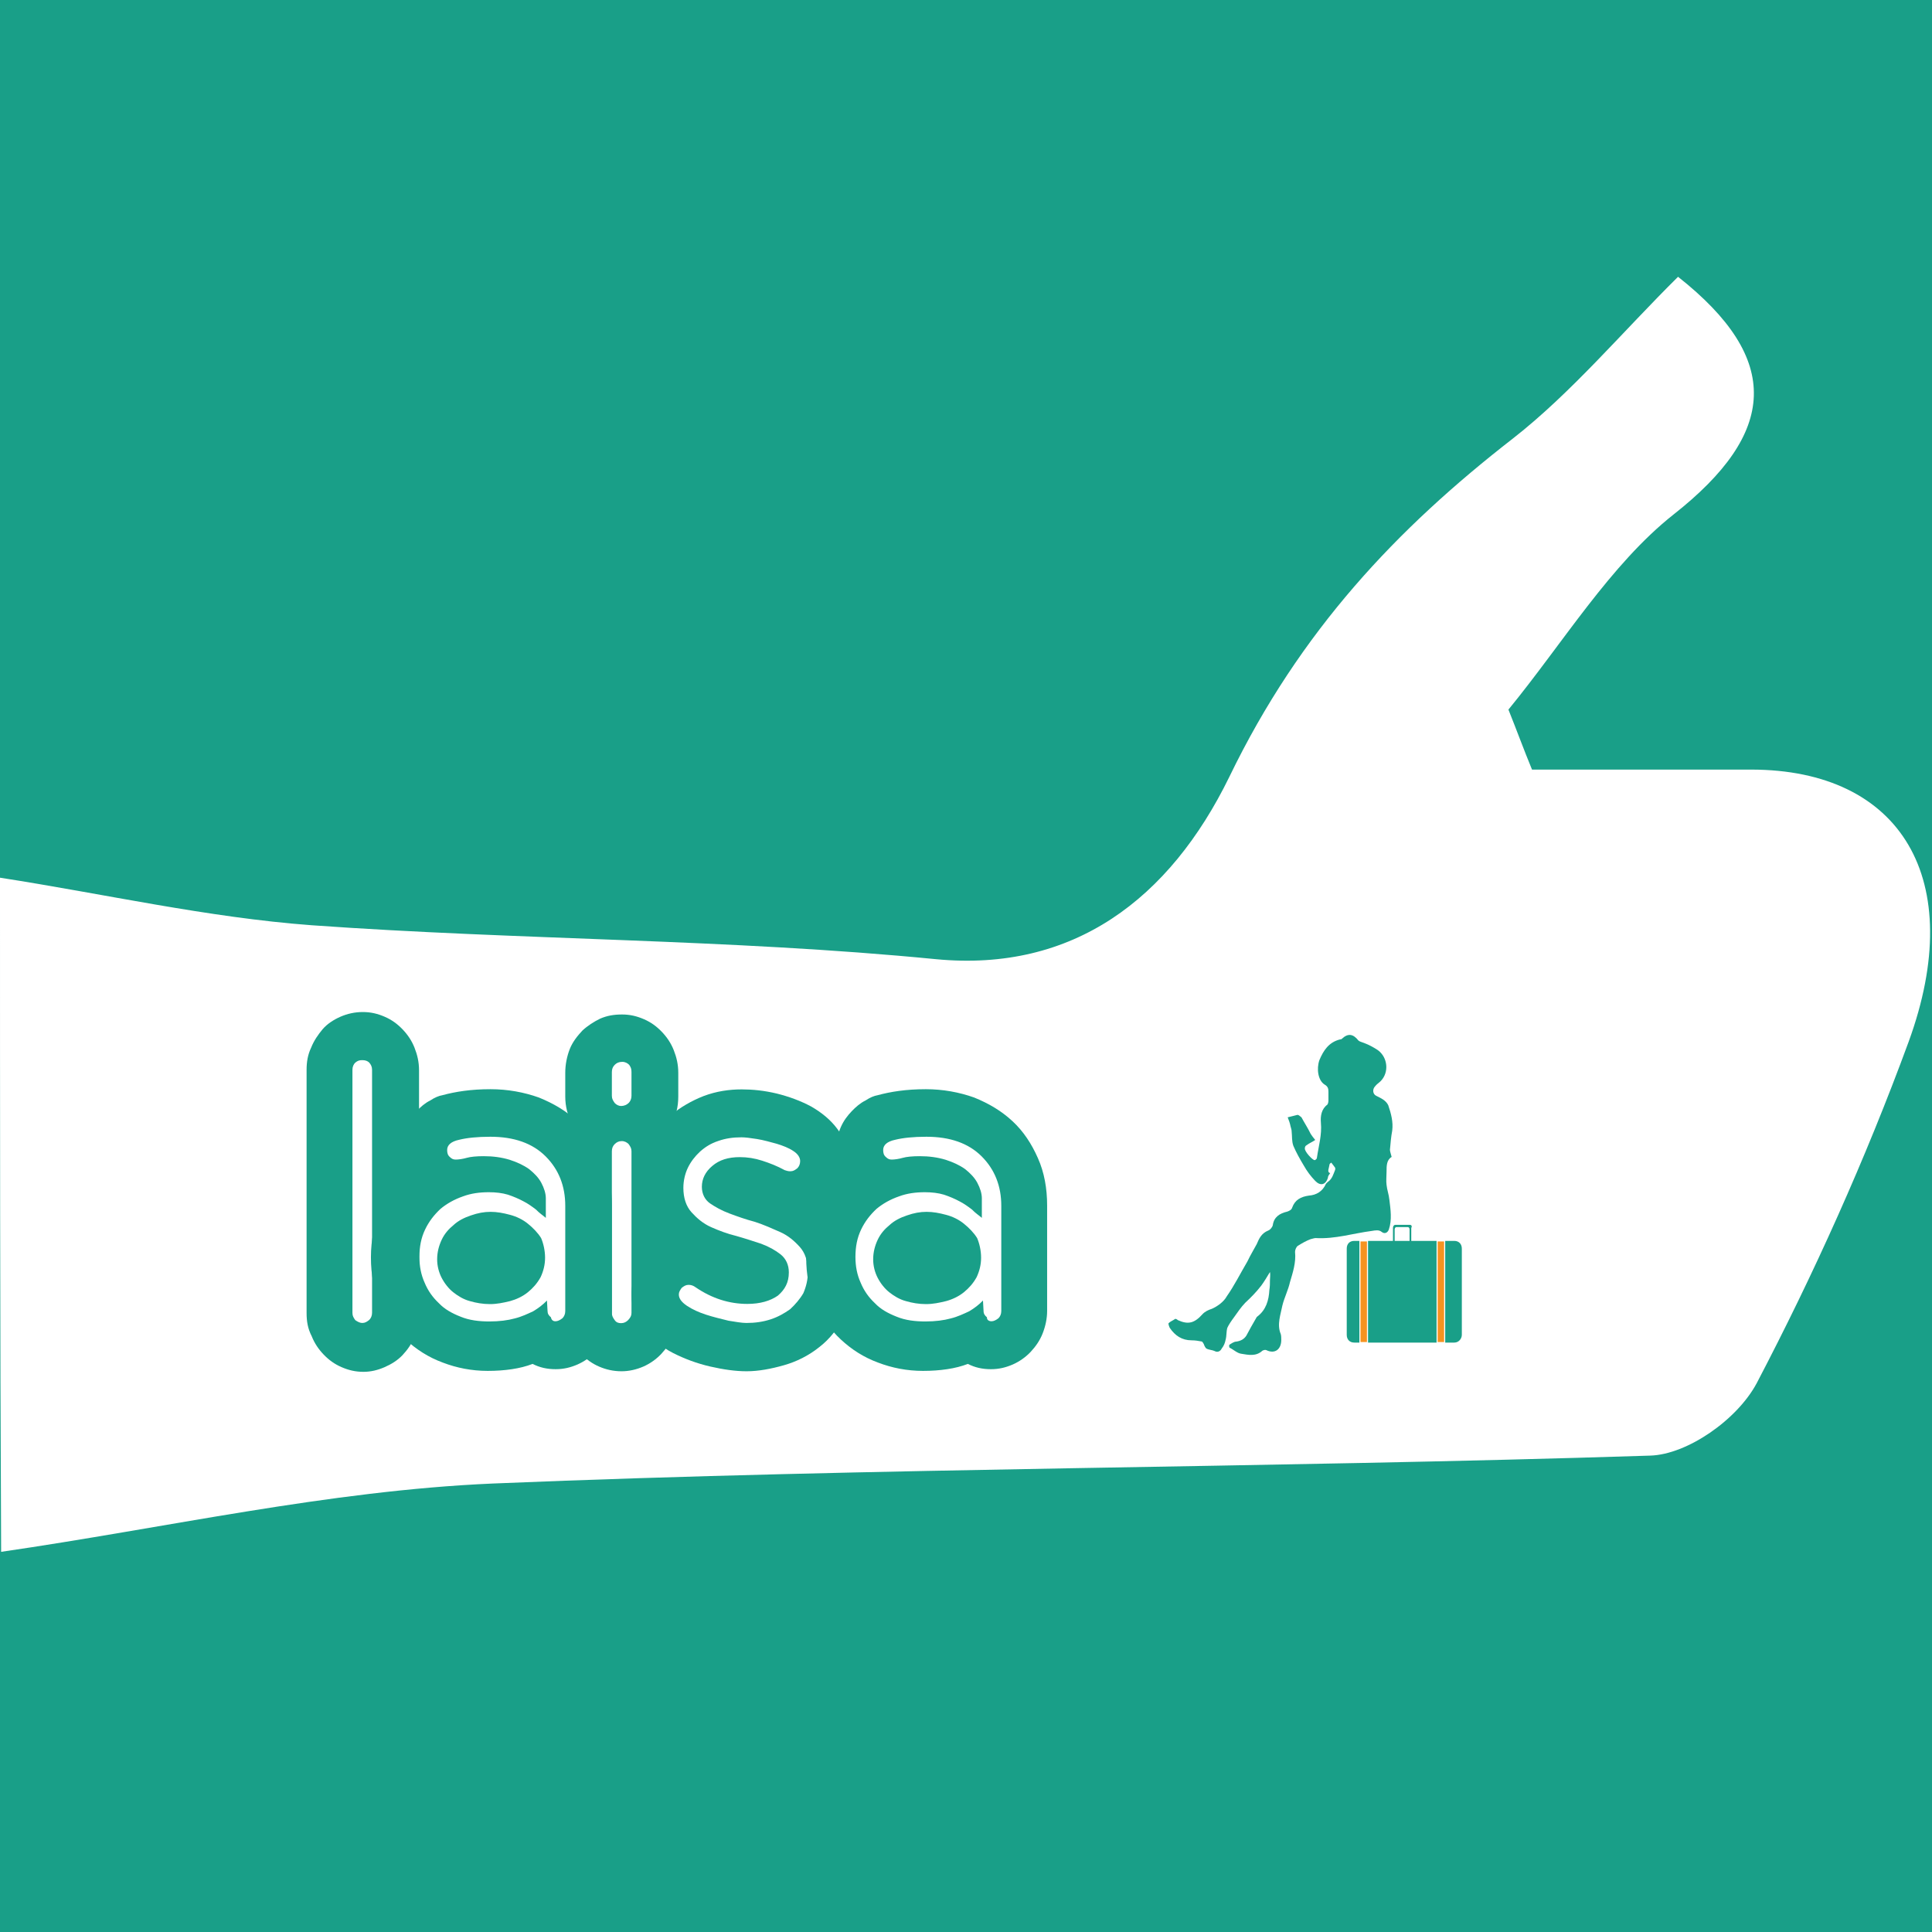
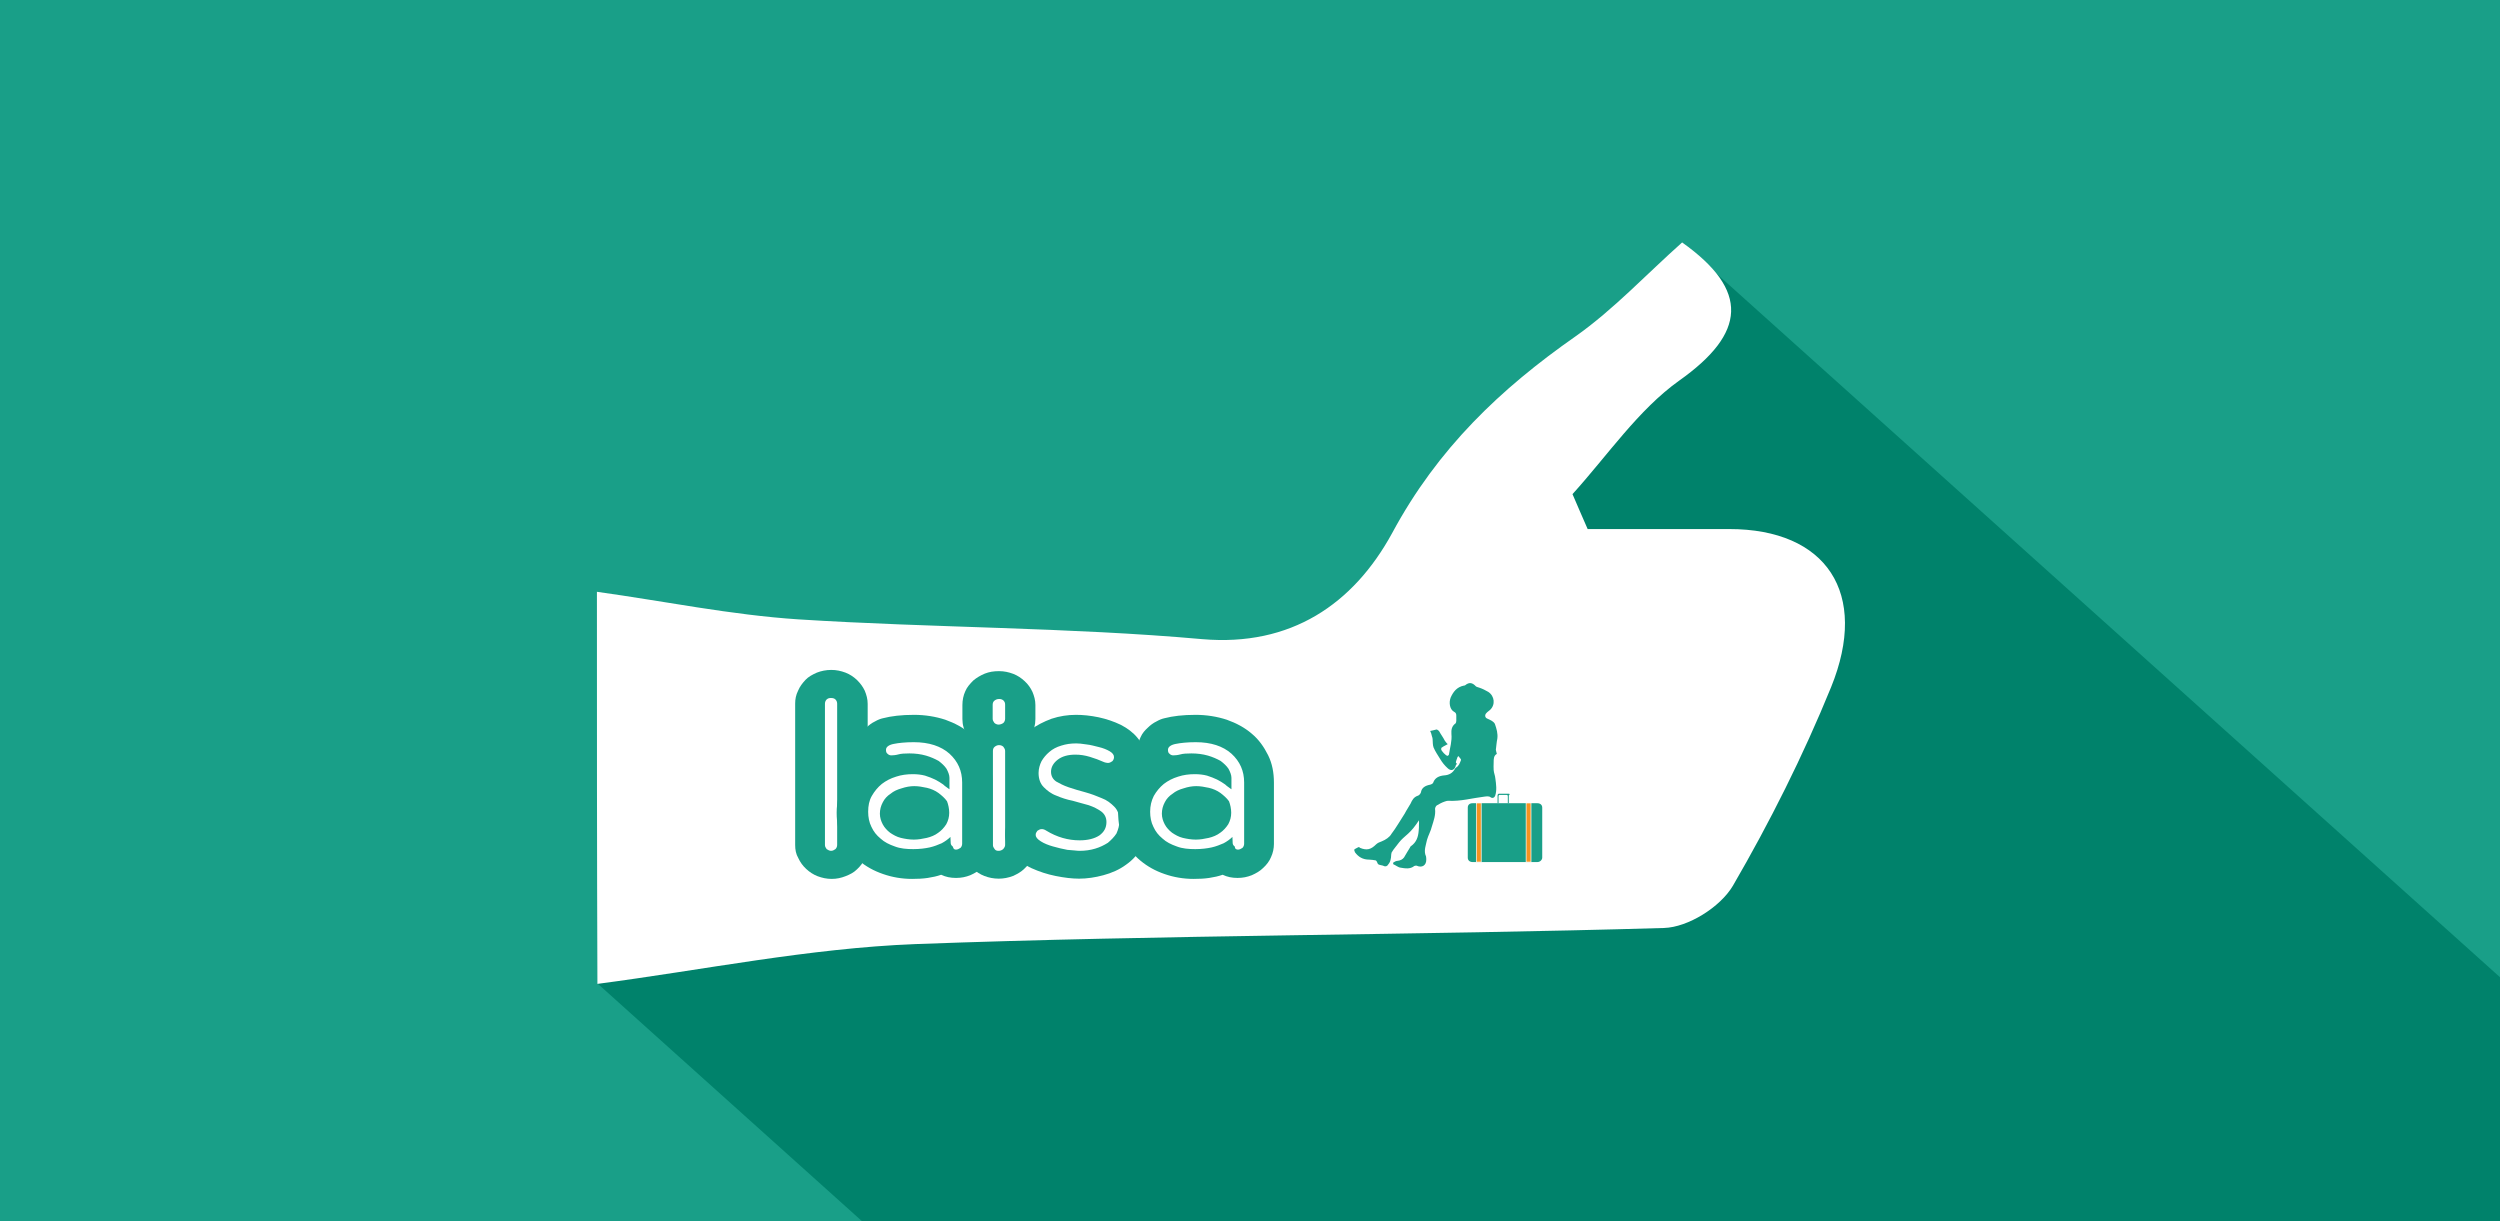
- <svg xmlns="http://www.w3.org/2000/svg" version="1.1" id="Layer_1" x="0px" y="0px" viewBox="0 0 1024 1024" style="enable-background:new 0 0 1024 1024;" xml:space="preserve">
+ <svg xmlns="http://www.w3.org/2000/svg" version="1.1" id="Layer_1" x="0px" y="0px" viewBox="0 0 1024 500" style="enable-background:new 0 0 1024 500;" xml:space="preserve">
  <style type="text/css">
	.st0{fill:#199F88;}
- 	.st1{fill:#FFFFFF;}
- 	.st2{fill:#F69321;stroke:#FFFFFF;stroke-width:0.578;stroke-miterlimit:10;}
+ 	.st1{fill:#00826B;}
+ 	.st2{fill:#FFFFFF;}
+ 	.st3{fill:#F69321;stroke:#FFFFFF;stroke-width:0.274;stroke-miterlimit:10;}
</style>
-   <rect class="st0" width="1024" height="1024" />
-   <path class="st1" d="M0,465.2c54.9,8.5,110,21.1,165.2,25.2c110.3,7.9,221,7.2,331,18c72.5,6.9,123.7-31.8,155.4-96.7  c37.5-77.5,89-131.7,150.3-179.3c31.1-24.3,58.2-56.7,87.5-85.7c55.5,43.8,52.4,82.9-2.4,126c-33.5,26.5-58.8,68.4-87.5,103.4  c4.3,10.7,8.2,21.4,12.5,31.8c38.7,0,77.4,0,116.1,0c79.6,0,114.9,58.3,83.5,144.3c-22.9,62.4-50.3,123.2-80.5,180.9  c-10.4,19.5-36.9,37.8-56.4,38.4c-204.5,6.6-409,6.3-613.6,14.8C174,790.1,87.5,809.9,0.6,822.5C0,703.1,0,584.3,0,465.2z" />
-   <path class="st0" d="M770.8,711.6h-53c-2.4,0-4-1.6-4-4.1v-45.7c0-2.5,1.5-4.1,4-4.1h53c2.4,0,4,1.6,4,4.1v45.7  C774.8,709.4,773.3,711.6,770.8,711.6z" />
-   <rect x="761.7" y="657.7" class="st2" width="4" height="53.9" />
-   <rect x="720.8" y="657.7" class="st2" width="4" height="53.9" />
-   <path class="st0" d="M747.4,649.2h-7.9c-0.6,0-1.2,0.6-1.2,1.6v7.2h0.9v-6.3c0-0.6,0.3-1.3,0.9-1.3h6.1c0.6,0,0.9,0.6,0.9,1.3v6.3  h0.9v-7.2C748.6,649.9,748,649.2,747.4,649.2z" />
-   <path class="st0" d="M705,621.8c-0.6,0.9-1.2,1.6-1.2,2.5c-1.2,3.8-4,4.4-6.7,1.6c-2.4-2.5-4.3-5-6.1-8.2c-2.1-3.5-4-6.9-5.5-10.4  c-0.9-2.5-0.6-5-0.9-7.6c0-0.9-0.3-1.6-0.6-2.8c-0.3-1.6-0.9-3.2-1.5-4.7c1.5-0.3,3.4-0.9,5.2-1.3c0.6,0,1.2,0.6,2.1,1.3  c1.5,2.8,3.4,5.7,4.9,8.8c0.6,0.9,1.5,2.2,2.4,3.2c-1.2,0.9-3,1.6-4.6,2.8c-0.6,0.3-0.9,0.9-0.9,1.6c-0.3,1.6,4,6.3,5.2,6.3  c0.3,0,1.2-0.6,1.2-1.3c0.9-6.3,2.7-12,2.1-18.6c-0.3-3.5,0.3-7.2,3.4-9.5c0.3-0.3,0.6-1.3,0.6-2.2c0-1.6,0-3.2,0-4.7  c0-1.6-0.3-2.8-2.1-3.8c-3.4-2.2-4.3-8.2-2.7-12.9c2.1-5,4.9-9.5,11-11c0.3,0,0.6,0,0.9-0.3c3.4-3.2,6.1-2.5,8.8,0.9  c0.6,0.6,2.1,0.9,3,1.3c2.4,0.9,4.9,2.2,7.3,3.8c5.2,3.8,6.1,11.7,1.5,16.4c-0.9,0.9-2.1,1.6-3,2.8c-1.5,1.6-1.2,4.1,0.6,5  c2.7,1.3,5.2,2.5,6.4,5c1.5,4.4,2.7,8.8,2.1,13.5c-0.6,3.2-0.9,6.6-1.2,10.1c0,0.9,0.6,2.5,0.9,3.8c-2.7,1.6-2.7,4.7-2.7,7.9  c0,2.5-0.3,4.7,0,6.9c0.3,2.8,1.2,5,1.5,7.9c0.6,5,1.5,10.7-0.3,15.8c-0.6,1.6-2.1,2.5-3.7,1.3c-1.5-1.3-3.4-0.9-5.2-0.6  c-10.1,1.3-19.5,4.4-29.9,3.8c-0.6,0-1.5,0.3-2.7,0.6c-2.4,0.9-4.6,2.2-6.7,3.5c-0.9,0.6-1.5,2.2-1.5,3.2c0.6,5.7-1.2,11-2.7,16.1  c-0.9,4.1-3,8.2-4,12.3c-0.9,4.7-3,10.1-0.9,15.1c0.3,0.9,0.3,2.2,0.3,3.2c0,5-3.4,7.6-7.9,5.4c-0.6-0.3-1.5,0-2.1,0.3  c-3.4,3.2-7.6,2.2-11.3,1.6c-2.1-0.3-4-2.2-6.1-3.2c-0.3-0.3-0.3-1.6,0-1.6c0.9-0.6,2.4-1.6,3.4-1.6c2.4-0.3,4.3-1.3,5.5-3.2  c1.5-2.8,3.4-6.3,4.9-8.8c0.3-0.3,0.3-0.9,0.9-1.3c4.6-3.5,6.1-8.5,6.4-14.2c0.3-1.6,0.3-3.5,0.3-5c0-1.3,0.3-3.2,0-4.4  c-1.5,2.5-3,5-4.6,7.2c-2.7,3.5-5.5,6.3-8.5,9.1c-2.4,2.5-4,5-6.1,7.9c-1.2,1.6-2.7,3.8-3.4,5.4c-0.6,2.2-0.3,4.1-0.9,6.3  c-0.3,1.6-0.9,3.2-2.1,4.7c-0.6,1.3-2.1,2.2-3.7,1.3c-1.2-0.6-3-0.6-4.3-1.3c-0.6-0.3-1.2-1.6-1.5-2.5c-0.3-0.3-0.6-1.3-1.2-1.3  c-1.5-0.3-3.4-0.6-5.2-0.6c-5.2,0-8.8-2.5-11.6-6.6c-0.3-0.6-0.9-2.2-0.6-2.5c0.9-0.9,2.1-1.3,3.4-2.2c0.3-0.3,1.2,0.3,1.5,0.6  c5.5,2.5,8.8,1.6,13.1-3.2c1.2-1.3,3-2.2,4.9-2.8c3-1.3,6.4-3.8,7.9-6.6c4-5.7,7.3-12.3,11-18.6c1.5-3.2,3.4-6.3,4.9-9.1  c1.2-2.8,2.4-5.7,6.1-7.2c0.9-0.3,2.1-1.6,2.4-2.8c0.6-4.4,3.7-6.3,7.6-7.2c0.9-0.3,2.4-0.9,2.7-2.2c1.5-4.1,4.6-5.7,8.8-6.3  c4-0.3,7.3-2.2,9.1-6.3c0.3-0.3,0.6-0.6,0.9-0.9c2.4-1.6,3-4.1,4-6.6c0-0.3,0-0.6,0-0.9c-0.6-0.9-1.2-1.6-2.1-2.8  c-0.3,0.3-0.9,0.6-0.9,0.9C704.4,619.3,703.2,621.2,705,621.8z" />
+   <rect x="-4" class="st0" width="1033.6" height="500.8" />
+   <polyline class="st1" points="1108.1,475.8 703,112 615.9,201.3 562.9,322 244.8,402.9 651.1,768 " />
+   <path class="st2" d="M244.5,242.4c27.4,3.8,55,9.5,82.6,11.3c55.1,3.5,110.4,3.2,165.4,8.1c36.2,3.1,61.8-14.3,77.7-43.4  c18.7-34.8,44.5-59.2,75.1-80.6c15.5-10.9,29.1-25.5,43.7-38.5c27.7,19.7,26.2,37.2-1.2,56.6c-16.7,11.9-29.4,30.7-43.7,46.5  c2.1,4.8,4.1,9.6,6.2,14.3c19.3,0,38.7,0,58,0c39.8,0,57.4,26.2,41.7,64.8c-11.4,28-25.1,55.3-40.2,81.3c-5.2,8.8-18.4,17-28.2,17.3  c-102.2,3-204.4,2.8-306.7,6.6c-43.5,1.7-86.8,10.6-130.2,16.3C244.5,349.3,244.5,295.9,244.5,242.4z" />
+   <path class="st0" d="M629.7,353.1h-26.5c-1.2,0-2-0.7-2-1.8v-20.5c0-1.1,0.7-1.8,2-1.8h26.5c1.2,0,2,0.7,2,1.8v20.5  C631.7,352.1,630.9,353.1,629.7,353.1z" />
+   <rect x="625.1" y="328.9" class="st3" width="2" height="24.2" />
+   <rect x="604.7" y="328.9" class="st3" width="2" height="24.2" />
+   <path class="st0" d="M618,325.1H614c-0.3,0-0.6,0.3-0.6,0.7v3.2h0.4v-2.8c0-0.3,0.1-0.6,0.4-0.6h3c0.3,0,0.4,0.3,0.4,0.6v2.8h0.4  v-3.2C618.6,325.4,618.3,325.1,618,325.1z" />
+   <path class="st0" d="M596.8,312.8c-0.3,0.4-0.6,0.7-0.6,1.1c-0.6,1.7-2,2-3.3,0.7c-1.2-1.1-2.1-2.2-3-3.7c-1-1.6-2-3.1-2.7-4.7  c-0.4-1.1-0.3-2.2-0.4-3.4c0-0.4-0.1-0.7-0.3-1.3c-0.1-0.7-0.4-1.4-0.7-2.1c0.7-0.1,1.7-0.4,2.6-0.6c0.3,0,0.6,0.3,1,0.6  c0.7,1.3,1.7,2.6,2.4,4c0.3,0.4,0.7,1,1.2,1.4c-0.6,0.4-1.5,0.7-2.3,1.3c-0.3,0.1-0.4,0.4-0.4,0.7c-0.1,0.7,2,2.8,2.6,2.8  c0.1,0,0.6-0.3,0.6-0.6c0.4-2.8,1.3-5.4,1-8.4c-0.1-1.6,0.1-3.2,1.7-4.3c0.1-0.1,0.3-0.6,0.3-1c0-0.7,0-1.4,0-2.1  c0-0.7-0.1-1.3-1-1.7c-1.7-1-2.1-3.7-1.3-5.8c1-2.2,2.4-4.3,5.5-4.9c0.1,0,0.3,0,0.4-0.1c1.7-1.4,3-1.1,4.4,0.4  c0.3,0.3,1,0.4,1.5,0.6c1.2,0.4,2.4,1,3.6,1.7c2.6,1.7,3,5.3,0.7,7.4c-0.4,0.4-1,0.7-1.5,1.3c-0.7,0.7-0.6,1.8,0.3,2.2  c1.3,0.6,2.6,1.1,3.2,2.2c0.7,2,1.3,4,1,6.1c-0.3,1.4-0.4,3-0.6,4.5c0,0.4,0.3,1.1,0.4,1.7c-1.3,0.7-1.3,2.1-1.3,3.5  c0,1.1-0.1,2.1,0,3.1c0.1,1.3,0.6,2.2,0.7,3.5c0.3,2.2,0.7,4.8-0.1,7.1c-0.3,0.7-1,1.1-1.8,0.6c-0.7-0.6-1.7-0.4-2.6-0.3  c-5,0.6-9.7,2-14.9,1.7c-0.3,0-0.7,0.1-1.3,0.3c-1.2,0.4-2.3,1-3.3,1.6c-0.4,0.3-0.7,1-0.7,1.4c0.3,2.6-0.6,4.9-1.3,7.2  c-0.4,1.8-1.5,3.7-2,5.5c-0.4,2.1-1.5,4.5-0.4,6.8c0.1,0.4,0.1,1,0.1,1.4c0,2.2-1.7,3.4-3.9,2.4c-0.3-0.1-0.7,0-1,0.1  c-1.7,1.4-3.8,1-5.6,0.7c-1-0.1-2-1-3-1.4c-0.1-0.1-0.1-0.7,0-0.7c0.4-0.3,1.2-0.7,1.7-0.7c1.2-0.1,2.1-0.6,2.7-1.4  c0.7-1.3,1.7-2.8,2.4-4c0.1-0.1,0.1-0.4,0.4-0.6c2.3-1.6,3-3.8,3.2-6.4c0.1-0.7,0.1-1.6,0.1-2.2c0-0.6,0.1-1.4,0-2  c-0.7,1.1-1.5,2.2-2.3,3.2c-1.3,1.6-2.7,2.8-4.2,4.1c-1.2,1.1-2,2.2-3,3.5c-0.6,0.7-1.3,1.7-1.7,2.4c-0.3,1-0.1,1.8-0.4,2.8  c-0.1,0.7-0.4,1.4-1,2.1c-0.3,0.6-1,1-1.8,0.6c-0.6-0.3-1.5-0.3-2.1-0.6c-0.3-0.1-0.6-0.7-0.7-1.1c-0.1-0.1-0.3-0.6-0.6-0.6  c-0.7-0.1-1.7-0.3-2.6-0.3c-2.6,0-4.4-1.1-5.8-3c-0.1-0.3-0.4-1-0.3-1.1c0.4-0.4,1-0.6,1.7-1c0.1-0.1,0.6,0.1,0.7,0.3  c2.7,1.1,4.4,0.7,6.5-1.4c0.6-0.6,1.5-1,2.4-1.3c1.5-0.6,3.2-1.7,3.9-3c2-2.6,3.6-5.5,5.5-8.4c0.7-1.4,1.7-2.8,2.4-4.1  c0.6-1.3,1.2-2.6,3-3.2c0.4-0.1,1-0.7,1.2-1.3c0.3-2,1.8-2.8,3.8-3.2c0.4-0.1,1.2-0.4,1.3-1c0.7-1.8,2.3-2.6,4.4-2.8  c2-0.1,3.6-1,4.5-2.8c0.1-0.1,0.3-0.3,0.4-0.4c1.2-0.7,1.5-1.8,2-3c0-0.1,0-0.3,0-0.4c-0.3-0.4-0.6-0.7-1-1.3  c-0.1,0.1-0.4,0.3-0.4,0.4C596.5,311.7,595.9,312.5,596.8,312.8z" />
  <g>
-     <path class="st0" d="M162.5,695.9V567c0-4.1,0.6-7.9,2.4-11.7c1.5-3.8,3.7-6.9,6.1-9.8c2.4-2.8,5.8-5,9.4-6.6   c3.7-1.6,7.6-2.5,11.9-2.5c4.3,0,7.9,0.9,11.6,2.5c3.7,1.6,6.7,3.8,9.4,6.6c2.7,2.8,4.9,6,6.4,9.8c1.5,3.8,2.4,7.6,2.4,12v128.9   c0,4.4-0.9,8.5-2.4,12.3c-1.5,3.8-3.7,6.9-6.4,9.8c-2.7,2.8-5.8,4.7-9.4,6.3c-3.7,1.6-7.3,2.5-11.3,2.5c-4.3,0-7.9-0.9-11.6-2.5   c-3.7-1.6-6.7-3.8-9.4-6.6c-2.7-2.8-4.9-6-6.4-9.8C163.1,704.1,162.5,700.3,162.5,695.9z M192,701.2c1.5,0,2.4-0.6,3.7-1.6   c0.9-0.9,1.5-2.2,1.5-3.8V567c0-1.6-0.6-2.8-1.5-3.8c-0.9-0.9-2.1-1.3-3.7-1.3s-2.4,0.3-3.7,1.3c-0.9,0.9-1.5,2.2-1.5,3.8v128.9   c0,1.6,0.6,2.5,1.5,3.8C189.6,700.6,190.8,701.2,192,701.2z" />
-     <path class="st0" d="M215.5,623.4c-2.1-4.4-3-9.1-3-13.9c0-4.4,0.9-8.5,2.4-12s3.7-6.3,5.8-8.5s4.6-4.4,7.3-5.7   c2.4-1.6,4.6-2.5,6.4-2.8c7-1.9,15.2-3.2,25.6-3.2c9.1,0,17.7,1.6,25.6,4.4c7.9,3.2,14.6,7.2,20.4,12.6c5.8,5.4,10.1,12,13.4,19.5   c3.4,7.6,4.9,16.1,4.9,25.2v55.8c0,4.1-0.9,8.2-2.4,12c-1.5,3.8-3.7,6.9-6.4,9.8c-2.7,2.8-5.8,5-9.4,6.6c-3.7,1.6-7.3,2.5-11.6,2.5   c-4.6,0-8.5-0.9-12.2-2.8c-3.4,1.3-7,2.2-11,2.8c-4,0.6-8.2,0.9-12.8,0.9c-8.5,0-16.5-1.6-23.8-4.4c-7.6-2.8-14-6.9-19.8-12.3   c-5.8-5.4-10.1-11.7-13.4-18.9c-3.4-7.2-4.9-15.4-4.9-24.6c0-9.5,1.8-17.6,5.2-24.9C205.1,634.4,210,628.4,215.5,623.4z    M294.4,700.3c1.2,0,2.4-0.6,3.7-1.6c0.9-0.9,1.5-2.2,1.5-3.8v-55.8c0-10.4-3.4-19.2-10.4-26.2s-16.8-10.4-29.3-10.4   c-7,0-12.5,0.6-16.5,1.6c-4.3,0.9-6.4,2.8-6.4,5.4c0,1.6,0.3,2.8,1.5,3.8c0.9,0.9,1.8,1.3,3,1.3c1.5,0,3.7-0.3,5.8-0.9   c2.1-0.6,5.2-0.9,9.1-0.9c4.9,0,9.4,0.6,13.7,1.9c4,1.3,7.3,2.8,10.4,5c2.7,2.2,4.9,4.4,6.4,7.2c1.5,2.8,2.4,5.7,2.4,8.2v10.4   c-1.5-1.3-3.4-2.5-5.2-4.4c-2.1-1.6-4.3-3.2-6.7-4.4c-2.4-1.3-5.2-2.5-8.2-3.5c-3-0.9-6.4-1.3-10.1-1.3c-4.9,0-9.4,0.6-13.7,2.2   c-4.6,1.6-8.5,3.8-11.9,6.6c-3.4,3.2-6.1,6.6-8.2,11c-2.1,4.4-3,9.1-3,14.5c0,5,0.9,9.5,2.7,13.5c1.8,4.4,4.3,7.9,7.6,11   c3,3.2,7,5.4,11.6,7.2c4.6,1.9,9.8,2.5,15.2,2.5c5.2,0,9.8-0.6,13.4-1.6c3.7-0.9,7-2.5,9.8-3.8c2.7-1.6,5.2-3.5,7.3-5.7l0.3,5.4   c0,1.6,0.6,2.5,1.8,3.5C292.3,699.7,293.2,700.3,294.4,700.3z M288.9,666.6c0,3.8-0.9,7.2-2.4,10.4c-1.8,3.2-4,5.7-6.7,7.9   c-2.7,2.2-6.1,3.8-9.4,4.7c-3.7,0.9-7,1.6-10.7,1.6s-7.3-0.6-10.7-1.6c-3.4-0.9-6.4-2.8-8.8-4.7c-2.4-1.9-4.6-4.7-6.1-7.6   s-2.4-6.3-2.4-9.8c0-3.8,0.9-7.2,2.4-10.4c1.5-3.2,3.7-5.7,6.4-7.9c2.4-2.2,5.5-3.8,9.1-5c3.7-1.3,7-1.9,10.4-1.9   c3.4,0,6.7,0.6,10.4,1.6c3.4,0.9,6.7,2.5,9.4,4.7s5.2,4.7,7,7.6C288,659,288.9,662.8,288.9,666.6z" />
-     <path class="st0" d="M299.6,581.2v-12.6c0-4.4,0.9-8.8,2.4-12.6c1.5-3.8,4-6.9,6.7-9.8c2.7-2.5,6.1-4.7,9.4-6.3   c3.7-1.6,7.3-2.2,11.6-2.2s7.9,0.9,11.6,2.5c3.7,1.6,6.7,3.8,9.4,6.6c2.7,2.8,4.9,6,6.4,9.8s2.4,7.6,2.4,12v12.6   c0,5.4-1.2,10.4-3.7,14.8c2.4,4.1,3.4,8.8,3.4,14.2v85.7c0,4.4-0.9,8.2-2.4,12c-1.5,3.8-3.7,6.9-6.4,9.8c-2.7,2.8-5.8,5-9.4,6.6   c-3.7,1.6-7.6,2.5-11.6,2.5c-4.3,0-8.2-0.9-11.9-2.5c-3.7-1.6-6.7-3.8-9.4-6.6c-2.7-2.8-4.9-6-6.1-9.8c-1.5-3.8-2.1-7.6-2.1-11.7   v-85.7c0-5,1.2-9.8,3.4-14.5C300.8,591.3,299.6,586.2,299.6,581.2z M329.2,586.2c1.5,0,3-0.6,4-1.6c0.9-0.9,1.5-2.2,1.5-3.8v-12.6   c0-1.6-0.3-2.5-1.2-3.8c-0.9-0.9-2.1-1.6-3.7-1.6c-1.8,0-3,0.6-4,1.6s-1.5,2.2-1.5,3.8v12.6c0,1.6,0.6,2.5,1.5,3.8   C326.7,585.6,328,586.2,329.2,586.2z M334.7,695.9v-85.7c0-1.6-0.6-2.5-1.5-3.8c-0.9-0.9-2.1-1.6-3.7-1.6c-1.5,0-2.7,0.6-3.7,1.6   s-1.5,2.2-1.5,3.8v85.7c0,1.6,0.6,2.5,1.5,3.8c0.9,1.3,2.1,1.6,3.4,1.6c1.5,0,2.7-0.6,3.7-1.6C334.1,698.4,334.7,697.4,334.7,695.9   z" />
-     <path class="st0" d="M334.7,686.1c0-5,1.2-9.8,3.7-14.5c2.4-4.7,5.8-8.5,10.1-11.3c-3.4-3.8-6.1-8.5-7.9-13.2c-2.1-5-3-10.7-3-17.3   c0-8.2,1.5-15.8,4.9-22.1c3-6.3,7.3-12,12.8-16.4c5.2-4.4,11.3-7.9,17.7-10.4c6.7-2.5,13.4-3.5,20.1-3.5c5.8,0,11.9,0.6,18.6,2.2   c6.4,1.6,12.5,3.8,18.3,6.9c5.5,3.2,10.1,6.9,13.7,11.7c3.7,4.7,5.5,10.4,5.5,17c0,4.7-0.9,9.1-2.7,13.2c-1.8,4.1-4.6,7.6-7.9,10.4   c4.3,4.1,7.6,9.1,10.4,14.8c2.7,6,4,12.6,4,20.2c0,9.1-1.8,17-5.2,23.6c-3.7,6.6-7.9,12.3-13.7,16.7c-5.5,4.4-11.9,7.6-18.6,9.5   c-6.7,1.9-13.4,3.2-19.8,3.2c-5.8,0-12.2-0.9-19.2-2.5c-7-1.6-13.7-4.1-19.8-7.2s-11.3-7.6-15.5-12.6   C336.8,699,334.7,693,334.7,686.1z M395.6,701.2c4.6,0,8.8-0.6,12.8-1.9c4-1.3,7.3-3.2,10.4-5.4c2.7-2.5,5.2-5.4,7-8.5   c1.5-3.5,2.4-7.2,2.4-11.3c0-5.7-1.5-10.1-4.3-13.2s-6.1-6-10.4-7.9c-4.3-1.9-8.5-3.8-13.4-5.4c-4.9-1.3-9.1-2.8-13.4-4.4   c-4.3-1.6-7.6-3.5-10.4-5.4c-2.7-1.9-4.3-5-4.3-8.8c0-4.1,1.8-7.9,5.5-11c3.7-3.2,8.5-4.7,14.6-4.7c4,0,7.9,0.6,11.9,1.9   c4,1.3,7.9,2.8,11.9,5c0.9,0.3,1.8,0.6,3,0.6c1.5,0,2.4-0.6,3.7-1.6c0.9-0.9,1.5-2.2,1.5-3.8c0-1.9-1.2-3.8-3.7-5.4   c-2.4-1.6-5.5-2.8-8.8-3.8c-3.4-0.9-6.7-1.9-10.4-2.5c-3.7-0.6-6.4-0.9-8.2-0.9c-4.6,0-8.5,0.6-12.2,1.9c-4,1.3-7,3.2-9.8,5.7   c-2.7,2.5-4.9,5.4-6.4,8.5s-2.4,6.9-2.4,10.7c0,5.4,1.5,9.8,4.3,12.9s6.1,6,10.4,7.9c4.3,1.9,8.5,3.5,13.4,4.7   c4.6,1.3,9.1,2.8,13.1,4.1c4.3,1.6,7.6,3.5,10.4,5.7c2.7,2.2,4.3,5.4,4.3,9.5c0,5.4-2.1,9.1-5.8,12.3c-4,2.8-9.4,4.4-16.2,4.4   c-9.4,0-18.6-2.8-27.4-8.8c-1.2-0.9-2.4-1.3-3.7-1.3c-1.5,0-2.4,0.6-3.7,1.6c-0.9,1.3-1.5,2.2-1.5,3.5c0,2.2,1.5,4.1,4.3,6   s6.4,3.5,10.1,4.7c4,1.3,7.9,2.2,11.9,3.2C389.8,700.6,393.2,701.2,395.6,701.2z" />
-     <path class="st0" d="M446.2,623.4c-2.1-4.4-3-9.1-3-13.9c0-4.4,0.9-8.5,2.4-12s3.7-6.3,5.8-8.5s4.6-4.4,7.3-5.7   c2.4-1.6,4.6-2.5,6.4-2.8c7-1.9,15.2-3.2,25.6-3.2c9.1,0,17.7,1.6,25.6,4.4c7.9,3.2,14.6,7.2,20.4,12.6c5.8,5.4,10.1,12,13.4,19.5   c3.4,7.6,4.9,16.1,4.9,25.2v55.8c0,4.1-0.9,8.2-2.4,12s-3.7,6.9-6.4,9.8c-2.7,2.8-5.8,5-9.4,6.6c-3.7,1.6-7.3,2.5-11.6,2.5   c-4.6,0-8.5-0.9-12.2-2.8c-3.4,1.3-7,2.2-11,2.8c-4,0.6-8.2,0.9-12.8,0.9c-8.5,0-16.5-1.6-23.8-4.4c-7.6-2.8-14-6.9-19.8-12.3   c-5.8-5.4-10.1-11.7-13.4-18.9c-3.4-7.2-4.9-15.4-4.9-24.6c0-9.5,1.8-17.6,5.2-24.9C435.9,634.4,441,628.4,446.2,623.4z    M525.5,700.3c1.2,0,2.4-0.6,3.7-1.6c0.9-0.9,1.5-2.2,1.5-3.8v-55.8c0-10.4-3.4-19.2-10.4-26.2s-16.8-10.4-29.3-10.4   c-7,0-12.5,0.6-16.5,1.6c-4.3,0.9-6.4,2.8-6.4,5.4c0,1.6,0.3,2.8,1.5,3.8c0.9,0.9,1.8,1.3,3,1.3c1.5,0,3.7-0.3,5.8-0.9   c2.1-0.6,5.2-0.9,9.1-0.9c4.9,0,9.4,0.6,13.7,1.9c4,1.3,7.3,2.8,10.4,5c2.7,2.2,4.9,4.4,6.4,7.2c1.5,2.8,2.4,5.7,2.4,8.2v10.4   c-1.5-1.3-3.4-2.5-5.2-4.4c-2.1-1.6-4.3-3.2-6.7-4.4c-2.4-1.3-5.2-2.5-8.2-3.5c-3-0.9-6.4-1.3-10.1-1.3c-4.9,0-9.4,0.6-13.7,2.2   c-4.6,1.6-8.5,3.8-11.9,6.6c-3.4,3.2-6.1,6.6-8.2,11c-2.1,4.4-3,9.1-3,14.5c0,5,0.9,9.5,2.7,13.5c1.8,4.4,4.3,7.9,7.6,11   c3,3.2,7,5.4,11.6,7.2c4.6,1.9,9.8,2.5,15.2,2.5c5.2,0,9.8-0.6,13.4-1.6c3.7-0.9,7-2.5,9.8-3.8c2.7-1.6,5.2-3.5,7.3-5.7l0.3,5.4   c0,1.6,0.6,2.5,1.8,3.5C523,699.7,524.3,700.3,525.5,700.3z M520,666.6c0,3.8-0.9,7.2-2.4,10.4c-1.8,3.2-4,5.7-6.7,7.9   c-2.7,2.2-6.1,3.8-9.4,4.7c-3.7,0.9-7,1.6-10.7,1.6s-7.3-0.6-10.7-1.6c-3.4-0.9-6.4-2.8-8.8-4.7c-2.4-1.9-4.6-4.7-6.1-7.6   s-2.4-6.3-2.4-9.8c0-3.8,0.9-7.2,2.4-10.4c1.5-3.2,3.7-5.7,6.4-7.9c2.4-2.2,5.5-3.8,9.1-5c3.7-1.3,7-1.9,10.4-1.9   c3.4,0,6.7,0.6,10.4,1.6c3.4,0.9,6.7,2.5,9.4,4.7c2.7,2.2,5.2,4.7,7,7.6C519.1,659,520,662.8,520,666.6z" />
+     <path class="st0" d="M325.7,346.1v-57.9c0-1.8,0.3-3.5,1.2-5.3c0.7-1.7,1.8-3.1,3-4.4c1.2-1.3,2.9-2.2,4.7-3   c1.8-0.7,3.8-1.1,5.9-1.1c2.1,0,3.9,0.4,5.8,1.1c1.8,0.7,3.3,1.7,4.7,3c1.3,1.3,2.4,2.7,3.2,4.4c0.7,1.7,1.2,3.4,1.2,5.4v57.9   c0,2-0.4,3.8-1.2,5.5c-0.7,1.7-1.8,3.1-3.2,4.4c-1.3,1.3-2.9,2.1-4.7,2.8c-1.8,0.7-3.6,1.1-5.6,1.1c-2.1,0-3.9-0.4-5.8-1.1   c-1.8-0.7-3.3-1.7-4.7-3s-2.4-2.7-3.2-4.4C326,349.8,325.7,348,325.7,346.1z M340.4,348.5c0.7,0,1.2-0.3,1.8-0.7   c0.4-0.4,0.7-1,0.7-1.7v-57.9c0-0.7-0.3-1.3-0.7-1.7c-0.4-0.4-1-0.6-1.8-0.6s-1.2,0.1-1.8,0.6c-0.4,0.4-0.7,1-0.7,1.7v57.9   c0,0.7,0.3,1.1,0.7,1.7C339.2,348.2,339.8,348.5,340.4,348.5z" />
+     <path class="st0" d="M352.2,313.5c-1-2-1.5-4.1-1.5-6.2c0-2,0.4-3.8,1.2-5.4c0.7-1.6,1.8-2.8,2.9-3.8c1-1,2.3-2,3.6-2.6   c1.2-0.7,2.3-1.1,3.2-1.3c3.5-0.9,7.6-1.4,12.8-1.4c4.5,0,8.8,0.7,12.8,2c3.9,1.4,7.3,3.2,10.2,5.7c2.9,2.4,5,5.4,6.7,8.8   c1.7,3.4,2.4,7.2,2.4,11.3v25.1c0,1.8-0.4,3.7-1.2,5.4c-0.7,1.7-1.8,3.1-3.2,4.4c-1.3,1.3-2.9,2.2-4.7,3c-1.8,0.7-3.6,1.1-5.8,1.1   c-2.3,0-4.2-0.4-6.1-1.3c-1.7,0.6-3.5,1-5.5,1.3c-2,0.3-4.1,0.4-6.4,0.4c-4.2,0-8.2-0.7-11.9-2c-3.8-1.3-7-3.1-9.9-5.5   c-2.9-2.4-5-5.3-6.7-8.5c-1.7-3.2-2.4-6.9-2.4-11.1c0-4.3,0.9-7.9,2.6-11.2C347,318.4,349.4,315.7,352.2,313.5z M391.6,348   c0.6,0,1.2-0.3,1.8-0.7c0.4-0.4,0.7-1,0.7-1.7v-25.1c0-4.7-1.7-8.6-5.2-11.8c-3.5-3.1-8.4-4.7-14.6-4.7c-3.5,0-6.2,0.3-8.2,0.7   c-2.1,0.4-3.2,1.3-3.2,2.4c0,0.7,0.1,1.3,0.7,1.7c0.4,0.4,0.9,0.6,1.5,0.6c0.7,0,1.8-0.1,2.9-0.4c1-0.3,2.6-0.4,4.5-0.4   c2.4,0,4.7,0.3,6.8,0.9c2,0.6,3.6,1.3,5.2,2.2c1.3,1,2.4,2,3.2,3.2c0.7,1.3,1.2,2.6,1.2,3.7v4.7c-0.7-0.6-1.7-1.1-2.6-2   c-1-0.7-2.1-1.4-3.3-2c-1.2-0.6-2.6-1.1-4.1-1.6c-1.5-0.4-3.2-0.6-5-0.6c-2.4,0-4.7,0.3-6.8,1c-2.3,0.7-4.2,1.7-5.9,3   c-1.7,1.4-3,3-4.1,4.9s-1.5,4.1-1.5,6.5c0,2.2,0.4,4.3,1.3,6.1c0.9,2,2.1,3.5,3.8,4.9c1.5,1.4,3.5,2.4,5.8,3.2   c2.3,0.9,4.9,1.1,7.6,1.1c2.6,0,4.9-0.3,6.7-0.7c1.8-0.4,3.5-1.1,4.9-1.7c1.3-0.7,2.6-1.6,3.6-2.6l0.1,2.4c0,0.7,0.3,1.1,0.9,1.6   C390.5,347.8,391,348,391.6,348z M388.8,332.9c0,1.7-0.4,3.2-1.2,4.7c-0.9,1.4-2,2.6-3.3,3.5c-1.3,1-3,1.7-4.7,2.1   c-1.8,0.4-3.5,0.7-5.3,0.7s-3.6-0.3-5.3-0.7c-1.7-0.4-3.2-1.3-4.4-2.1c-1.2-0.9-2.3-2.1-3-3.4c-0.7-1.3-1.2-2.8-1.2-4.4   c0-1.7,0.4-3.2,1.2-4.7c0.7-1.4,1.8-2.6,3.2-3.5c1.2-1,2.7-1.7,4.5-2.2c1.8-0.6,3.5-0.9,5.2-0.9c1.7,0,3.3,0.3,5.2,0.7   c1.7,0.4,3.3,1.1,4.7,2.1c1.3,1,2.6,2.1,3.5,3.4C388.4,329.5,388.8,331.2,388.8,332.9z" />
+     <path class="st0" d="M394.2,294.5v-5.7c0-2,0.4-4,1.2-5.7c0.7-1.7,2-3.1,3.3-4.4c1.3-1.1,3-2.1,4.7-2.8c1.8-0.7,3.6-1,5.8-1   c2.1,0,3.9,0.4,5.8,1.1c1.8,0.7,3.3,1.7,4.7,3s2.4,2.7,3.2,4.4c0.7,1.7,1.2,3.4,1.2,5.4v5.7c0,2.4-0.6,4.7-1.8,6.6   c1.2,1.8,1.7,4,1.7,6.4v38.5c0,2-0.4,3.7-1.2,5.4c-0.7,1.7-1.8,3.1-3.2,4.4c-1.3,1.3-2.9,2.2-4.7,3c-1.8,0.7-3.8,1.1-5.8,1.1   c-2.1,0-4.1-0.4-5.9-1.1c-1.8-0.7-3.3-1.7-4.7-3c-1.3-1.3-2.4-2.7-3-4.4c-0.7-1.7-1-3.4-1-5.3v-38.5c0-2.2,0.6-4.4,1.7-6.5   C394.8,299.1,394.2,296.8,394.2,294.5z M409,296.8c0.7,0,1.5-0.3,2-0.7c0.4-0.4,0.7-1,0.7-1.7v-5.7c0-0.7-0.1-1.1-0.6-1.7   c-0.4-0.4-1-0.7-1.8-0.7c-0.9,0-1.5,0.3-2,0.7c-0.5,0.4-0.7,1-0.7,1.7v5.7c0,0.7,0.3,1.1,0.7,1.7   C407.7,296.5,408.4,296.8,409,296.8z M411.7,346.1v-38.5c0-0.7-0.3-1.1-0.7-1.7c-0.4-0.4-1-0.7-1.8-0.7c-0.7,0-1.3,0.3-1.8,0.7   c-0.5,0.4-0.7,1-0.7,1.7v38.5c0,0.7,0.3,1.1,0.7,1.7c0.4,0.6,1,0.7,1.7,0.7c0.7,0,1.3-0.3,1.8-0.7   C411.4,347.2,411.7,346.7,411.7,346.1z" />
+     <path class="st0" d="M411.7,341.7c0-2.2,0.6-4.4,1.8-6.5c1.2-2.1,2.9-3.8,5-5.1c-1.7-1.7-3-3.8-3.9-5.9c-1-2.2-1.5-4.8-1.5-7.8   c0-3.7,0.7-7.1,2.4-9.9c1.5-2.8,3.6-5.4,6.4-7.4c2.6-2,5.6-3.5,8.8-4.7c3.3-1.1,6.7-1.6,10-1.6c2.9,0,5.9,0.3,9.3,1   c3.2,0.7,6.2,1.7,9.1,3.1c2.7,1.4,5,3.1,6.8,5.3c1.8,2.1,2.7,4.7,2.7,7.6c0,2.1-0.4,4.1-1.3,5.9c-0.9,1.8-2.3,3.4-3.9,4.7   c2.1,1.8,3.8,4.1,5.2,6.6c1.3,2.7,2,5.7,2,9.1c0,4.1-0.9,7.6-2.6,10.6c-1.8,3-3.9,5.5-6.8,7.5c-2.7,2-5.9,3.4-9.3,4.3   c-3.3,0.9-6.7,1.4-9.9,1.4c-2.9,0-6.1-0.4-9.6-1.1c-3.5-0.7-6.8-1.8-9.9-3.2c-3-1.4-5.6-3.4-7.7-5.7   C412.8,347.5,411.7,344.8,411.7,341.7z M442.2,348.5c2.3,0,4.4-0.3,6.4-0.9c2-0.6,3.6-1.4,5.2-2.4c1.3-1.1,2.6-2.4,3.5-3.8   c0.7-1.6,1.2-3.2,1.2-5.1c0-2.6-0.7-4.5-2.1-5.9c-1.4-1.4-3-2.7-5.2-3.5c-2.1-0.9-4.2-1.7-6.7-2.4c-2.4-0.6-4.5-1.3-6.7-2   c-2.1-0.7-3.8-1.6-5.2-2.4c-1.3-0.9-2.1-2.2-2.1-4c0-1.8,0.9-3.5,2.7-4.9c1.8-1.4,4.2-2.1,7.3-2.1c2,0,3.9,0.3,5.9,0.9   c2,0.6,3.9,1.3,5.9,2.2c0.4,0.1,0.9,0.3,1.5,0.3c0.7,0,1.2-0.3,1.8-0.7c0.4-0.4,0.7-1,0.7-1.7c0-0.9-0.6-1.7-1.8-2.4   c-1.2-0.7-2.7-1.3-4.4-1.7c-1.7-0.4-3.3-0.9-5.2-1.1c-1.8-0.3-3.2-0.4-4.1-0.4c-2.3,0-4.2,0.3-6.1,0.9c-2,0.6-3.5,1.4-4.9,2.6   c-1.3,1.1-2.4,2.4-3.2,3.8c-0.7,1.4-1.2,3.1-1.2,4.8c0,2.4,0.7,4.4,2.1,5.8c1.4,1.4,3,2.7,5.2,3.5c2.1,0.9,4.2,1.6,6.7,2.1   c2.3,0.6,4.5,1.3,6.5,1.8c2.1,0.7,3.8,1.6,5.2,2.6c1.3,1,2.1,2.4,2.1,4.3c0,2.4-1,4.1-2.9,5.5c-2,1.3-4.7,2-8.1,2   c-4.7,0-9.3-1.3-13.7-4c-0.6-0.4-1.2-0.6-1.8-0.6c-0.7,0-1.2,0.3-1.8,0.7c-0.4,0.6-0.7,1-0.7,1.6c0,1,0.7,1.8,2.1,2.7   c1.4,0.9,3.2,1.6,5,2.1c2,0.6,3.9,1,5.9,1.4C439.3,348.2,441,348.5,442.2,348.5z" />
+     <path class="st0" d="M467.5,313.5c-1-2-1.5-4.1-1.5-6.2c0-2,0.4-3.8,1.2-5.4c0.7-1.6,1.8-2.8,2.9-3.8c1-1,2.3-2,3.6-2.6   c1.2-0.7,2.3-1.1,3.2-1.3c3.5-0.9,7.6-1.4,12.8-1.4c4.5,0,8.8,0.7,12.8,2c3.9,1.4,7.3,3.2,10.2,5.7c2.9,2.4,5,5.4,6.7,8.8   c1.7,3.4,2.4,7.2,2.4,11.3v25.1c0,1.8-0.4,3.7-1.2,5.4c-0.7,1.7-1.8,3.1-3.2,4.4c-1.3,1.3-2.9,2.2-4.7,3c-1.8,0.7-3.6,1.1-5.8,1.1   c-2.3,0-4.2-0.4-6.1-1.3c-1.7,0.6-3.5,1-5.5,1.3c-2,0.3-4.1,0.4-6.4,0.4c-4.2,0-8.2-0.7-11.9-2c-3.8-1.3-7-3.1-9.9-5.5   c-2.9-2.4-5-5.3-6.7-8.5c-1.7-3.2-2.4-6.9-2.4-11.1c0-4.3,0.9-7.9,2.6-11.2C462.3,318.4,464.9,315.7,467.5,313.5z M507.1,348   c0.6,0,1.2-0.3,1.8-0.7c0.4-0.4,0.7-1,0.7-1.7v-25.1c0-4.7-1.7-8.6-5.2-11.8c-3.5-3.1-8.4-4.7-14.6-4.7c-3.5,0-6.2,0.3-8.2,0.7   c-2.1,0.4-3.2,1.3-3.2,2.4c0,0.7,0.1,1.3,0.7,1.7c0.4,0.4,0.9,0.6,1.5,0.6c0.7,0,1.8-0.1,2.9-0.4c1-0.3,2.6-0.4,4.5-0.4   c2.4,0,4.7,0.3,6.8,0.9c2,0.6,3.6,1.3,5.2,2.2c1.3,1,2.4,2,3.2,3.2c0.7,1.3,1.2,2.6,1.2,3.7v4.7c-0.7-0.6-1.7-1.1-2.6-2   c-1-0.7-2.1-1.4-3.3-2c-1.2-0.6-2.6-1.1-4.1-1.6c-1.5-0.4-3.2-0.6-5-0.6c-2.4,0-4.7,0.3-6.8,1c-2.3,0.7-4.2,1.7-5.9,3   c-1.7,1.4-3,3-4.1,4.9c-1,2-1.5,4.1-1.5,6.5c0,2.2,0.4,4.3,1.3,6.1c0.9,2,2.1,3.5,3.8,4.9c1.5,1.4,3.5,2.4,5.8,3.2   c2.3,0.9,4.9,1.1,7.6,1.1c2.6,0,4.9-0.3,6.7-0.7c1.8-0.4,3.5-1.1,4.9-1.7c1.3-0.7,2.6-1.6,3.6-2.6l0.1,2.4c0,0.7,0.3,1.1,0.9,1.6   C505.8,347.8,506.5,348,507.1,348z M504.3,332.9c0,1.7-0.4,3.2-1.2,4.7c-0.9,1.4-2,2.6-3.3,3.5c-1.3,1-3,1.7-4.7,2.1   c-1.8,0.4-3.5,0.7-5.3,0.7s-3.6-0.3-5.3-0.7c-1.7-0.4-3.2-1.3-4.4-2.1c-1.2-0.9-2.3-2.1-3-3.4c-0.7-1.3-1.2-2.8-1.2-4.4   c0-1.7,0.4-3.2,1.2-4.7c0.7-1.4,1.8-2.6,3.2-3.5c1.2-1,2.7-1.7,4.5-2.2c1.8-0.6,3.5-0.9,5.2-0.9c1.7,0,3.3,0.3,5.2,0.7   c1.7,0.4,3.3,1.1,4.7,2.1c1.3,1,2.6,2.1,3.5,3.4C503.9,329.5,504.3,331.2,504.3,332.9z" />
  </g>
</svg>
